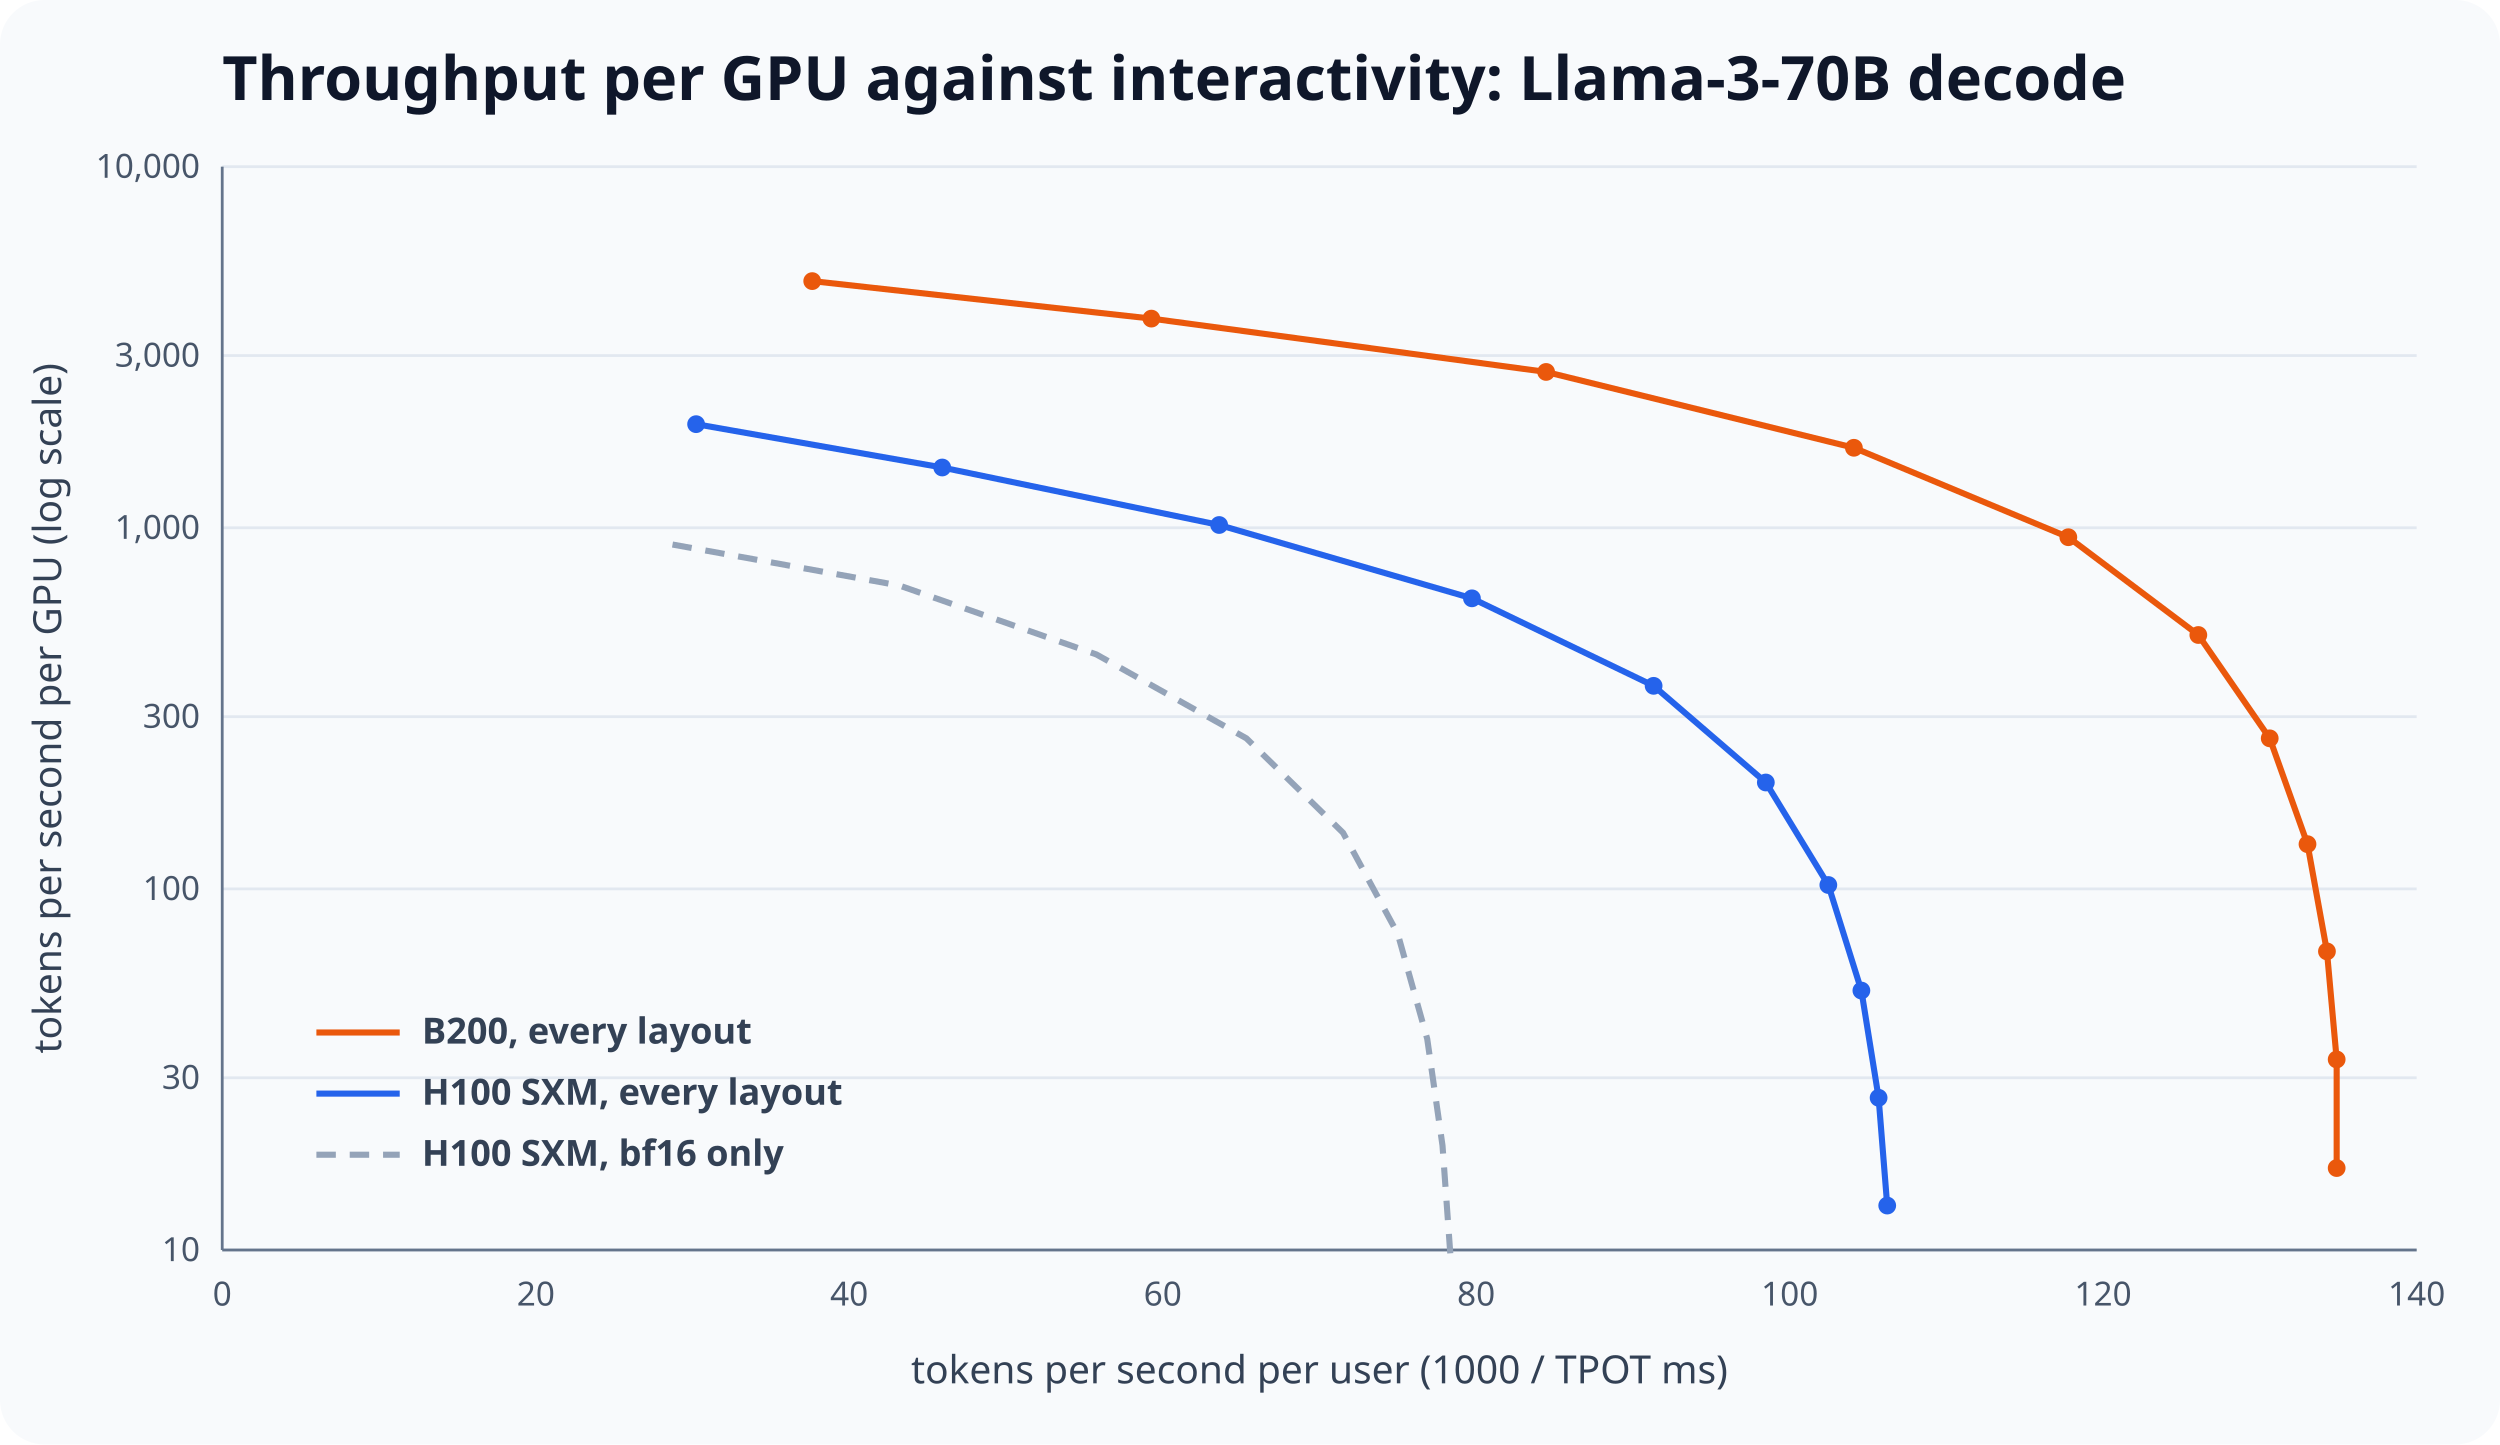
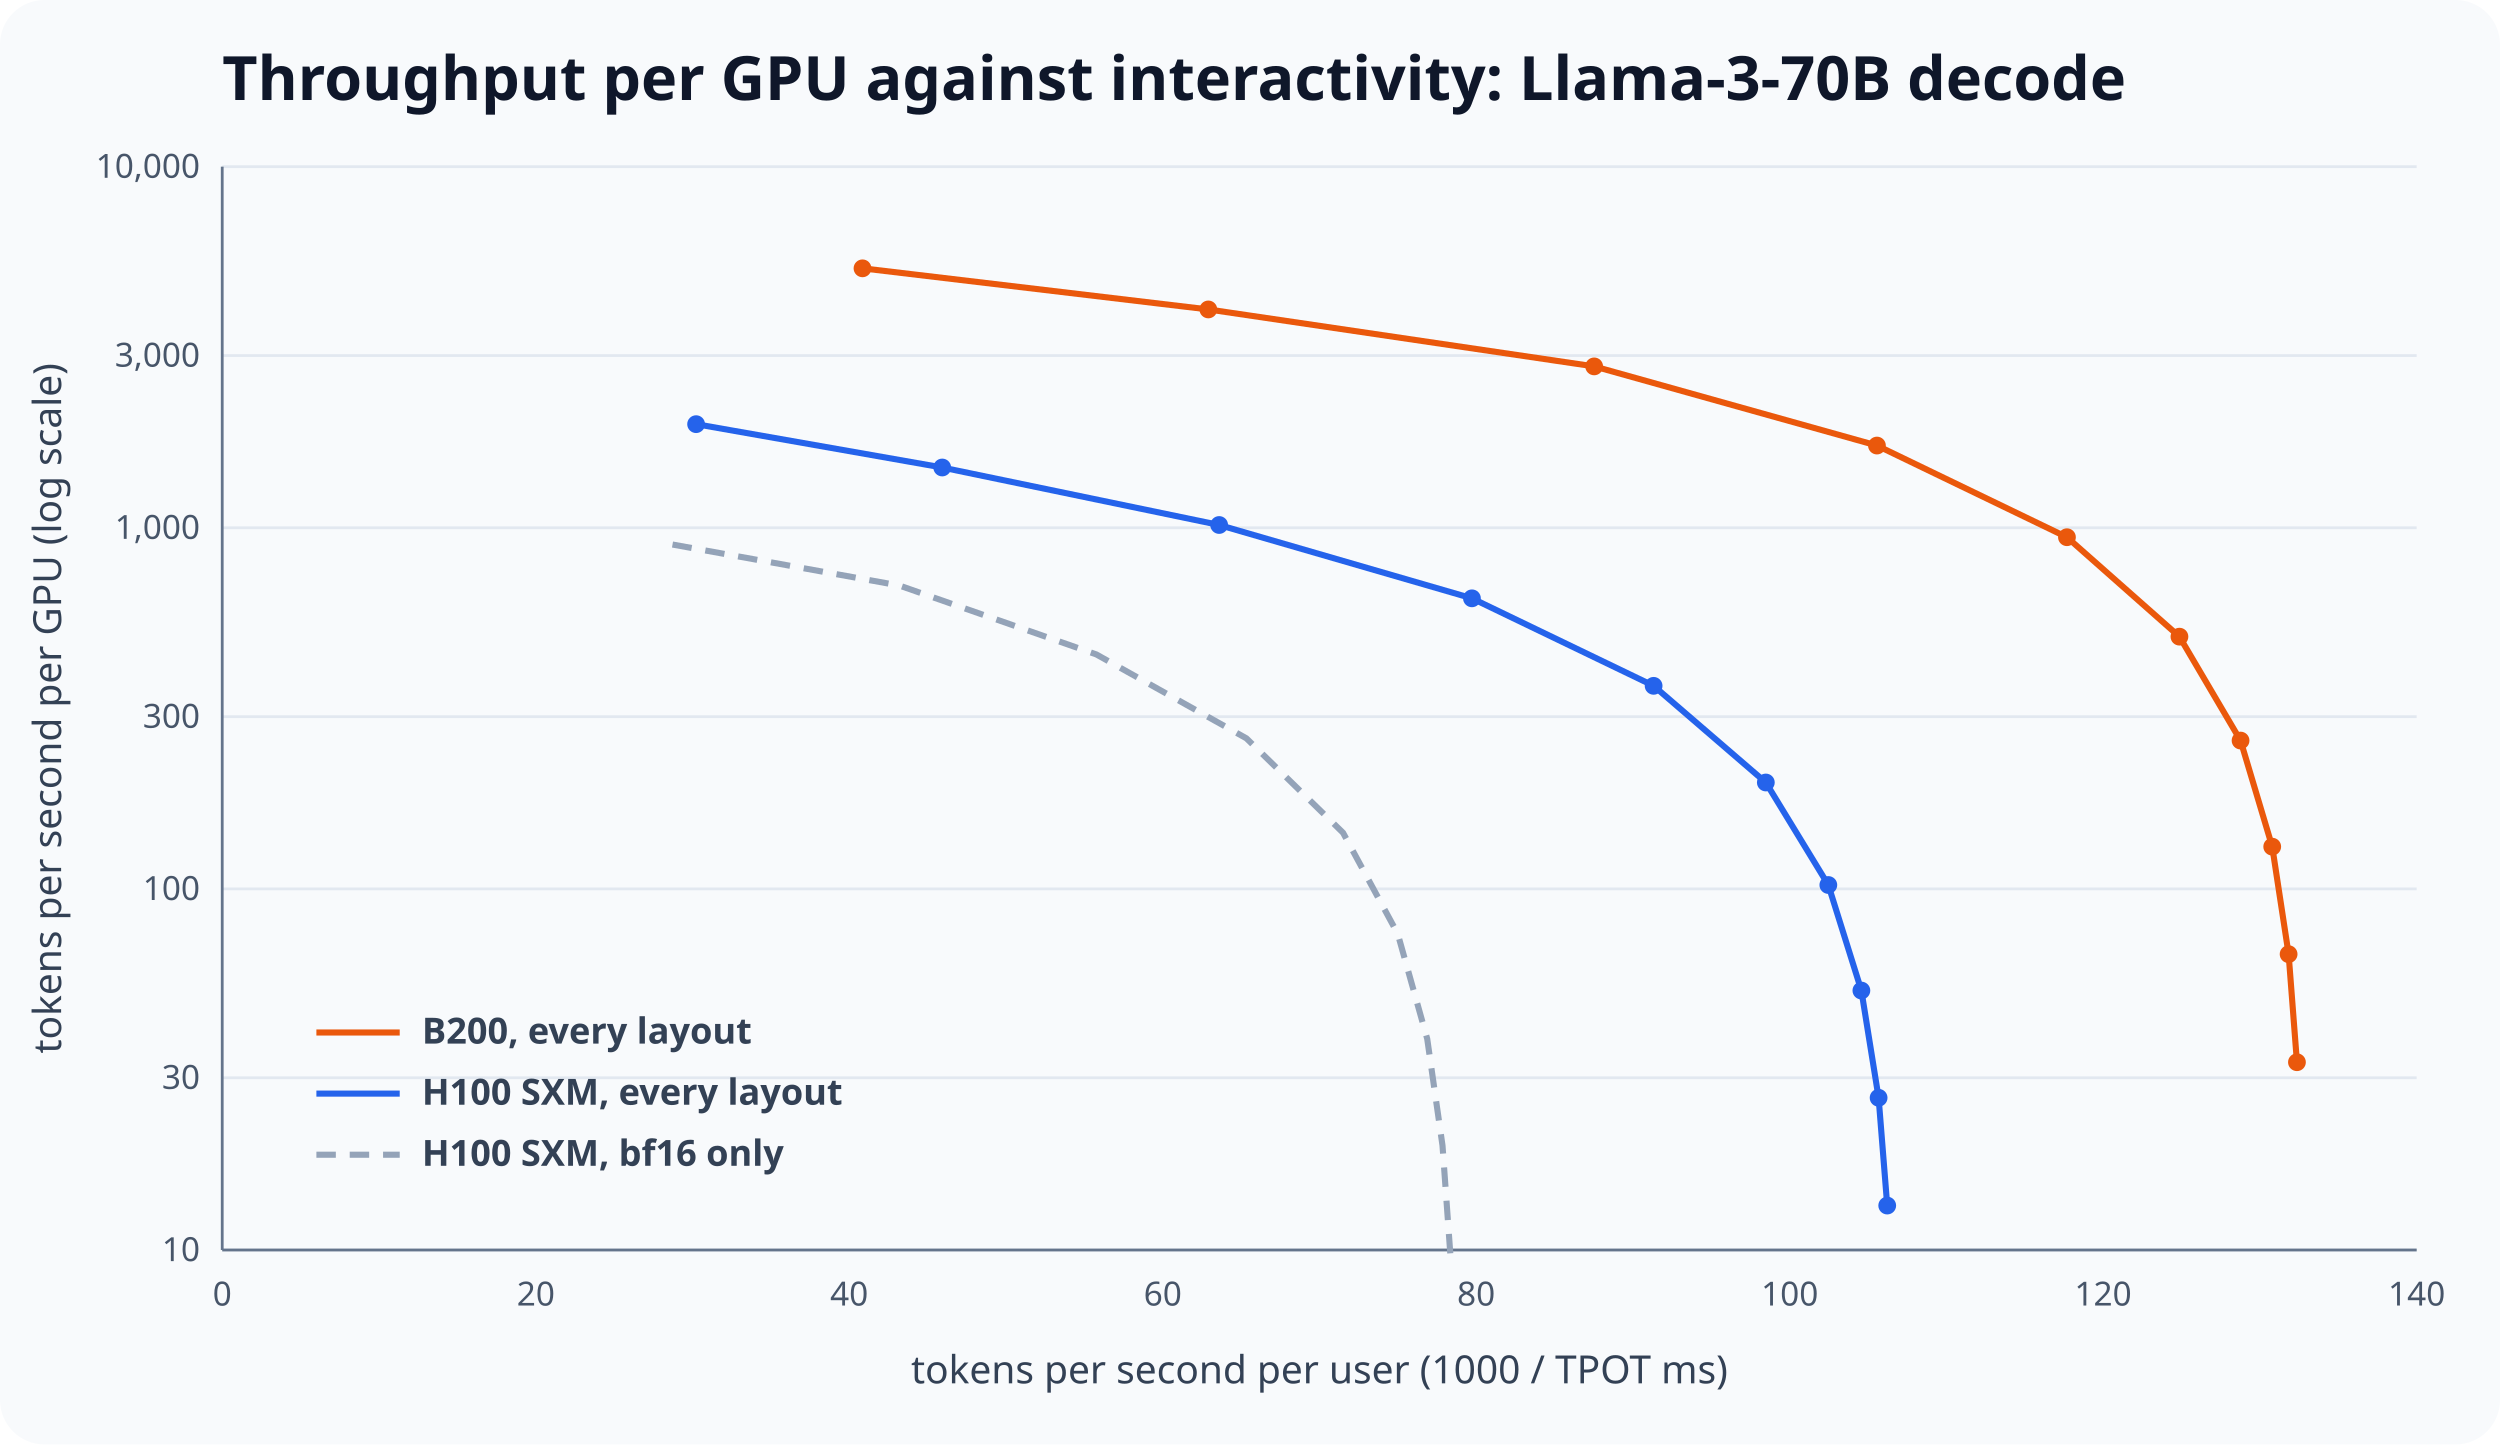
<svg xmlns="http://www.w3.org/2000/svg" viewBox="0 0 900 520" role="img" aria-labelledby="title desc">
  <defs>
    <style>
  .title { font: 700 22px system-ui, sans-serif; fill: #0f172a; }
  .axis { font: 500 14px system-ui, sans-serif; fill: #334155; }
  .tick { font: 500 12px system-ui, sans-serif; fill: #475569; }
  .legend { font: 600 13px system-ui, sans-serif; fill: #334155; }
  .note { font: 500 12px system-ui, sans-serif; fill: #64748b; }
</style>
  </defs>
  <rect width="900" height="520" rx="16" fill="#f8fafc" />
  <text x="80" y="36" class="title">Throughput per GPU against interactivity: Llama-3-70B decode</text>
  <line x1="80" y1="450.0" x2="870" y2="450.0" stroke="#e2e8f0" />
  <text x="72" y="454.0" class="tick" text-anchor="end">10</text>
  <line x1="80" y1="388.0" x2="870" y2="388.0" stroke="#e2e8f0" />
  <text x="72" y="392.0" class="tick" text-anchor="end">30</text>
  <line x1="80" y1="320.0" x2="870" y2="320.0" stroke="#e2e8f0" />
  <text x="72" y="324.0" class="tick" text-anchor="end">100</text>
  <line x1="80" y1="258.0" x2="870" y2="258.0" stroke="#e2e8f0" />
  <text x="72" y="262.0" class="tick" text-anchor="end">300</text>
  <line x1="80" y1="190.0" x2="870" y2="190.0" stroke="#e2e8f0" />
  <text x="72" y="194.0" class="tick" text-anchor="end">1,000</text>
  <line x1="80" y1="128.0" x2="870" y2="128.0" stroke="#e2e8f0" />
  <text x="72" y="132.0" class="tick" text-anchor="end">3,000</text>
  <line x1="80" y1="60.0" x2="870" y2="60.0" stroke="#e2e8f0" />
  <text x="72" y="64.0" class="tick" text-anchor="end">10,000</text>
  <text x="80.0" y="470" class="tick" text-anchor="middle">0</text>
  <text x="192.9" y="470" class="tick" text-anchor="middle">20</text>
  <text x="305.7" y="470" class="tick" text-anchor="middle">40</text>
  <text x="418.6" y="470" class="tick" text-anchor="middle">60</text>
  <text x="531.4" y="470" class="tick" text-anchor="middle">80</text>
  <text x="644.3" y="470" class="tick" text-anchor="middle">100</text>
  <text x="757.1" y="470" class="tick" text-anchor="middle">120</text>
  <text x="870.0" y="470" class="tick" text-anchor="middle">140</text>
  <line x1="80" y1="450" x2="870" y2="450" stroke="#64748b" />
  <line x1="80" y1="60" x2="80" y2="450" stroke="#64748b" />
  <text x="475.0" y="498" class="axis" text-anchor="middle">tokens per second per user (1000 / TPOT ms)</text>
  <text x="22" y="255.0" class="axis" text-anchor="middle" transform="rotate(-90 22 255.0)">tokens per second per GPU (log scale)</text>
-   <polyline points="841.2,420.5 841.2,381.4 837.7,342.5 830.7,303.9 817.1,265.8 791.4,228.6 744.6,193.4 667.4,161.2 556.6,133.9 414.5,114.7 292.4,101.2" fill="none" stroke="#ea580c" stroke-width="2.2" />
-   <circle cx="841.2" cy="420.5" r="3.2" fill="#ea580c" />
-   <circle cx="841.2" cy="381.4" r="3.2" fill="#ea580c" />
-   <circle cx="837.7" cy="342.5" r="3.2" fill="#ea580c" />
-   <circle cx="830.7" cy="303.9" r="3.2" fill="#ea580c" />
-   <circle cx="817.1" cy="265.8" r="3.2" fill="#ea580c" />
-   <circle cx="791.4" cy="228.6" r="3.2" fill="#ea580c" />
-   <circle cx="744.6" cy="193.4" r="3.2" fill="#ea580c" />
-   <circle cx="667.4" cy="161.2" r="3.2" fill="#ea580c" />
-   <circle cx="556.6" cy="133.9" r="3.2" fill="#ea580c" />
-   <circle cx="414.5" cy="114.7" r="3.2" fill="#ea580c" />
-   <circle cx="292.4" cy="101.2" r="3.2" fill="#ea580c" />
+   <polyline points="826.9,382.4 823.9,343.5 818.0,304.8 806.6,266.6 784.6,229.2 744.1,193.4 675.7,160.4 573.9,131.9 435.0,111.4 310.5,96.6" fill="none" stroke="#ea580c" stroke-width="2.2" />
+   <circle cx="826.9" cy="382.4" r="3.2" fill="#ea580c" />
+   <circle cx="823.9" cy="343.5" r="3.2" fill="#ea580c" />
+   <circle cx="818.0" cy="304.8" r="3.2" fill="#ea580c" />
+   <circle cx="806.6" cy="266.6" r="3.2" fill="#ea580c" />
+   <circle cx="784.6" cy="229.2" r="3.2" fill="#ea580c" />
+   <circle cx="744.1" cy="193.4" r="3.2" fill="#ea580c" />
+   <circle cx="675.7" cy="160.4" r="3.2" fill="#ea580c" />
+   <circle cx="573.9" cy="131.9" r="3.2" fill="#ea580c" />
+   <circle cx="435.0" cy="111.4" r="3.2" fill="#ea580c" />
+   <circle cx="310.5" cy="96.6" r="3.2" fill="#ea580c" />
  <line x1="113.9" y1="371.7" x2="143.9" y2="371.7" stroke="#ea580c" stroke-width="2.2" />
  <text x="151.9" y="375.7" class="legend">B200, every layout</text>
  <polyline points="679.4,434.0 676.3,395.2 670.1,356.6 658.2,318.6 635.7,281.7 595.3,246.9 529.9,215.4 438.9,189.0 339.2,168.3 250.6,152.7" fill="none" stroke="#2563eb" stroke-width="2.2" />
  <circle cx="679.4" cy="434.0" r="3.2" fill="#2563eb" />
  <circle cx="676.3" cy="395.2" r="3.2" fill="#2563eb" />
  <circle cx="670.1" cy="356.6" r="3.2" fill="#2563eb" />
  <circle cx="658.2" cy="318.6" r="3.2" fill="#2563eb" />
  <circle cx="635.7" cy="281.7" r="3.2" fill="#2563eb" />
  <circle cx="595.3" cy="246.9" r="3.2" fill="#2563eb" />
  <circle cx="529.9" cy="215.4" r="3.2" fill="#2563eb" />
  <circle cx="438.9" cy="189.0" r="3.2" fill="#2563eb" />
  <circle cx="339.2" cy="168.3" r="3.2" fill="#2563eb" />
  <circle cx="250.6" cy="152.7" r="3.2" fill="#2563eb" />
  <line x1="113.9" y1="393.7" x2="143.9" y2="393.7" stroke="#2563eb" stroke-width="2.2" />
  <text x="151.9" y="397.7" class="legend">H100 SXM, every layout</text>
  <polyline points="522.1,451.2 519.3,412.4 513.8,374.0 503.2,336.2 483.5,299.8 448.7,265.8 394.7,235.6 323.8,210.8 239.7,195.6" fill="none" stroke="#94a3b8" stroke-width="2.2" stroke-dasharray="7 5" />
  <line x1="113.9" y1="415.7" x2="143.9" y2="415.7" stroke="#94a3b8" stroke-width="2.2" stroke-dasharray="7 5" />
  <text x="151.9" y="419.7" class="legend">H100 SXM, bf16 only</text>
</svg>
